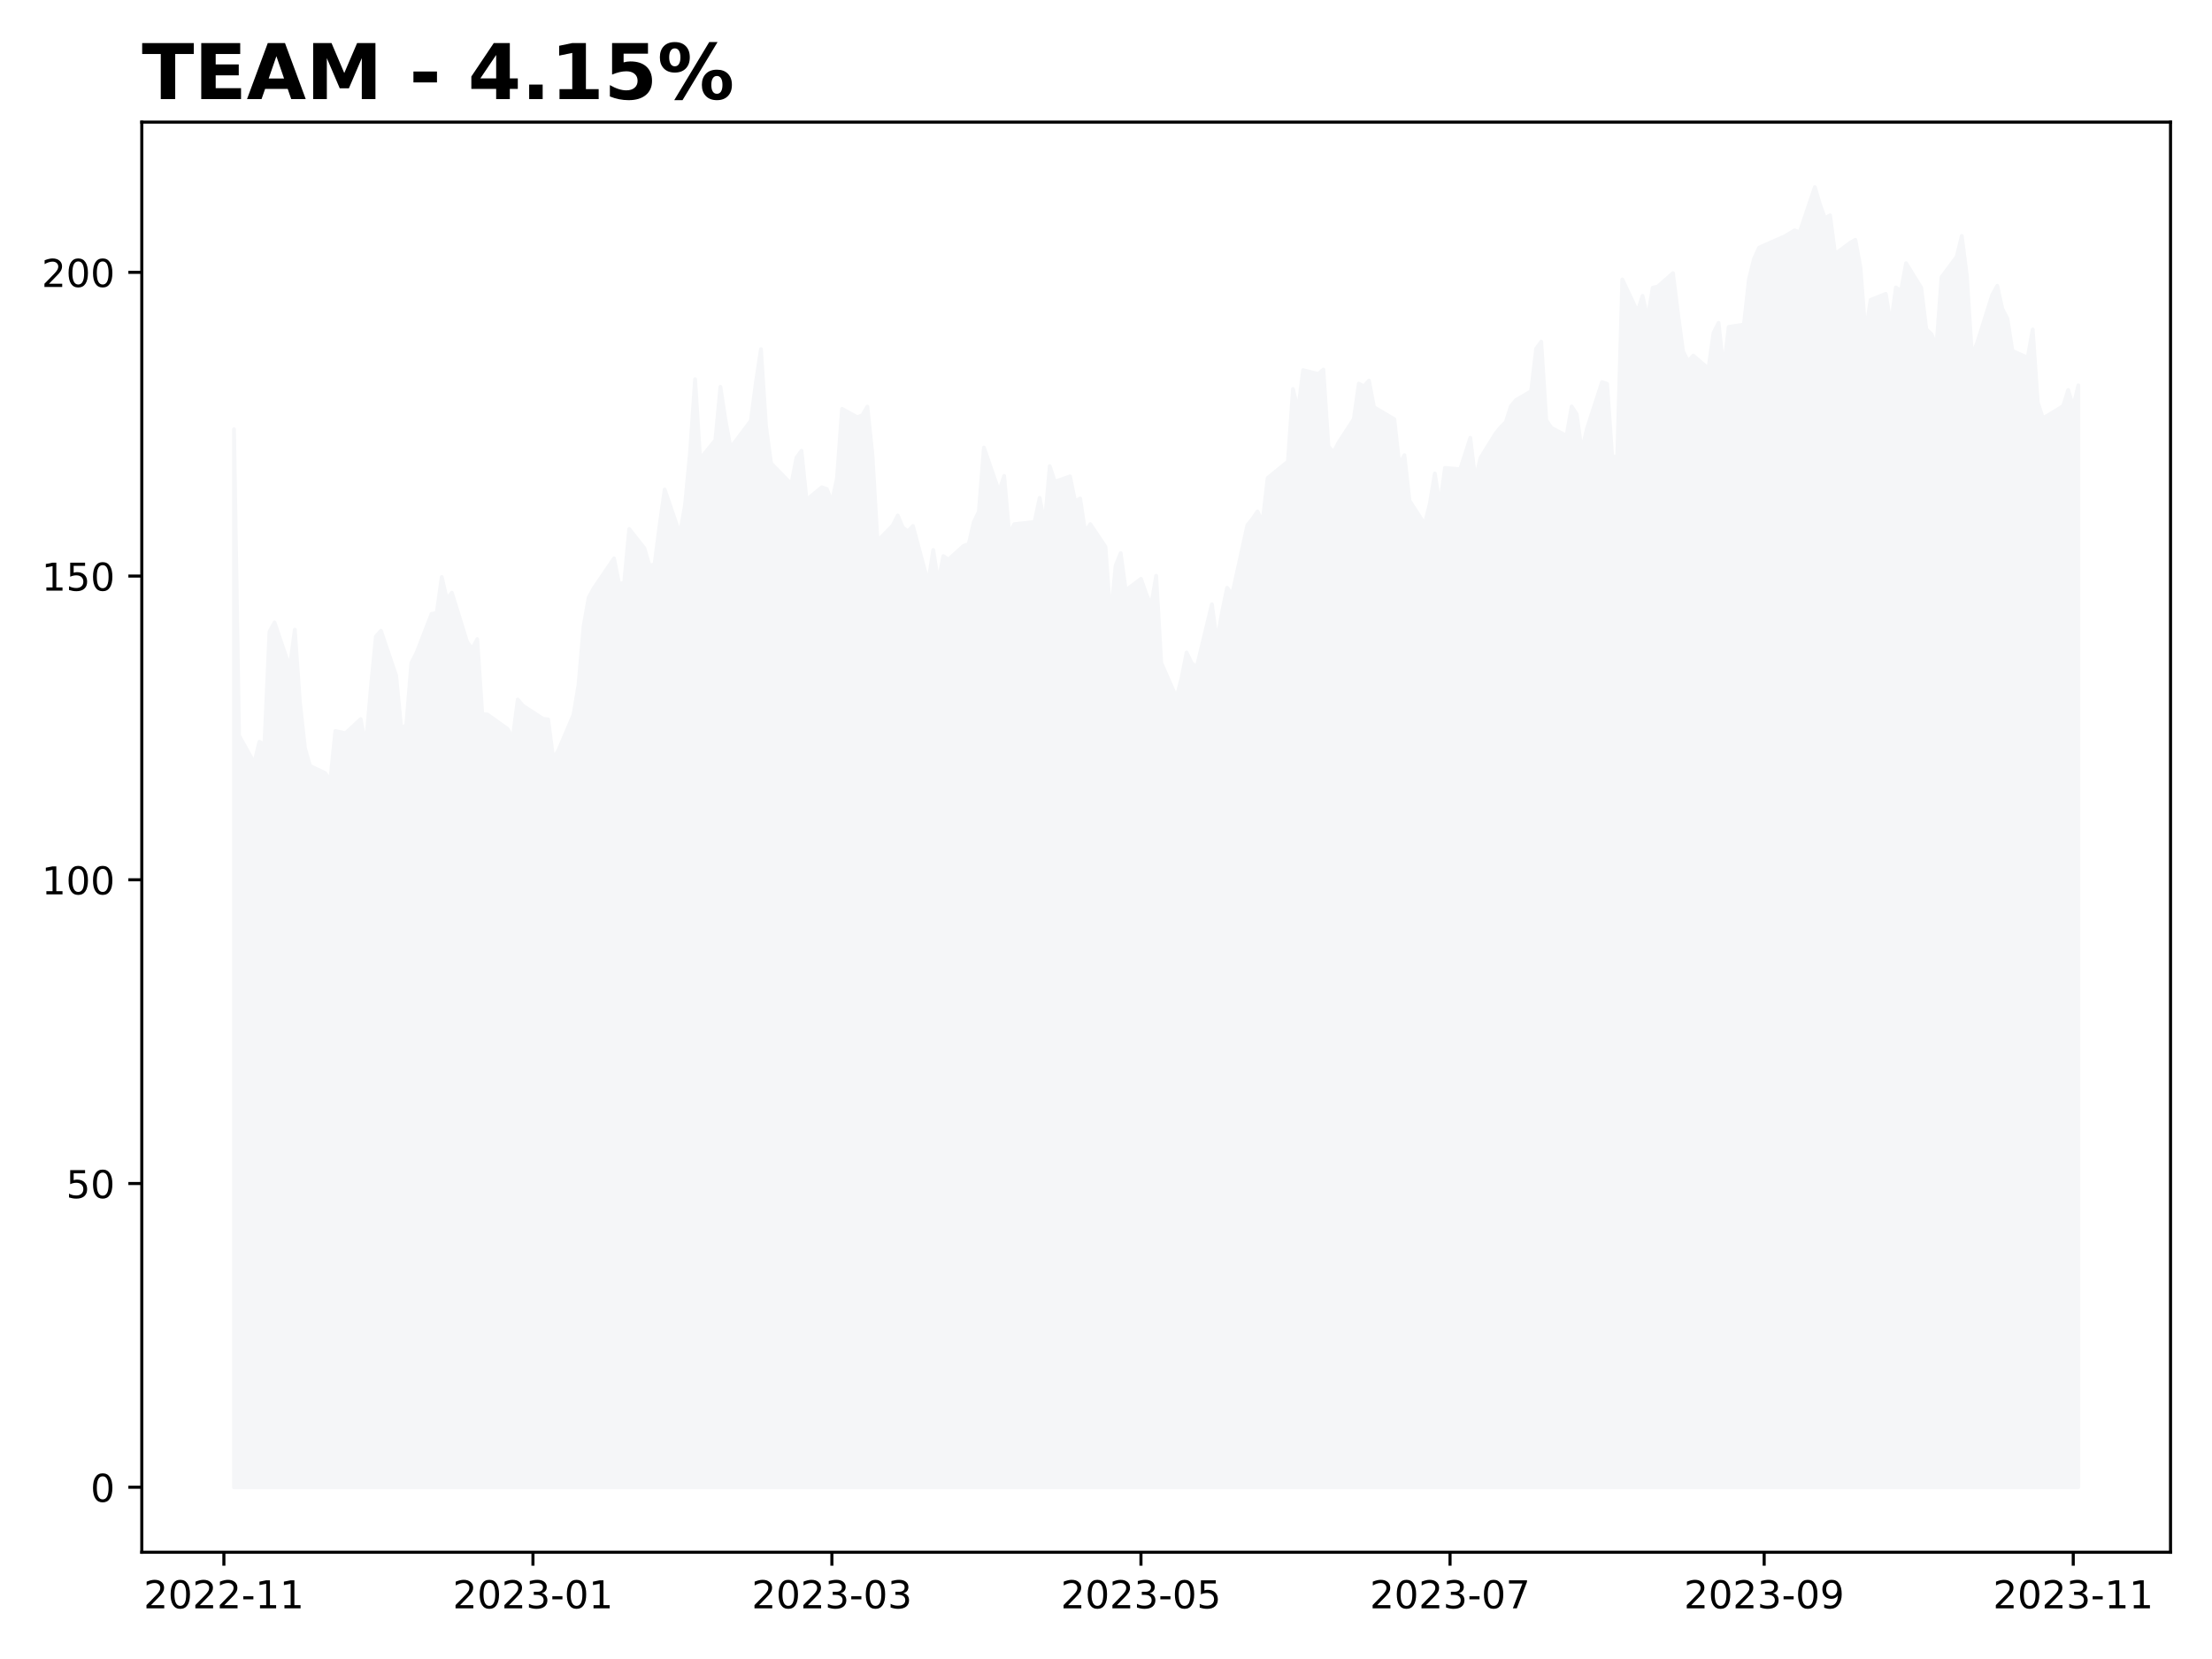
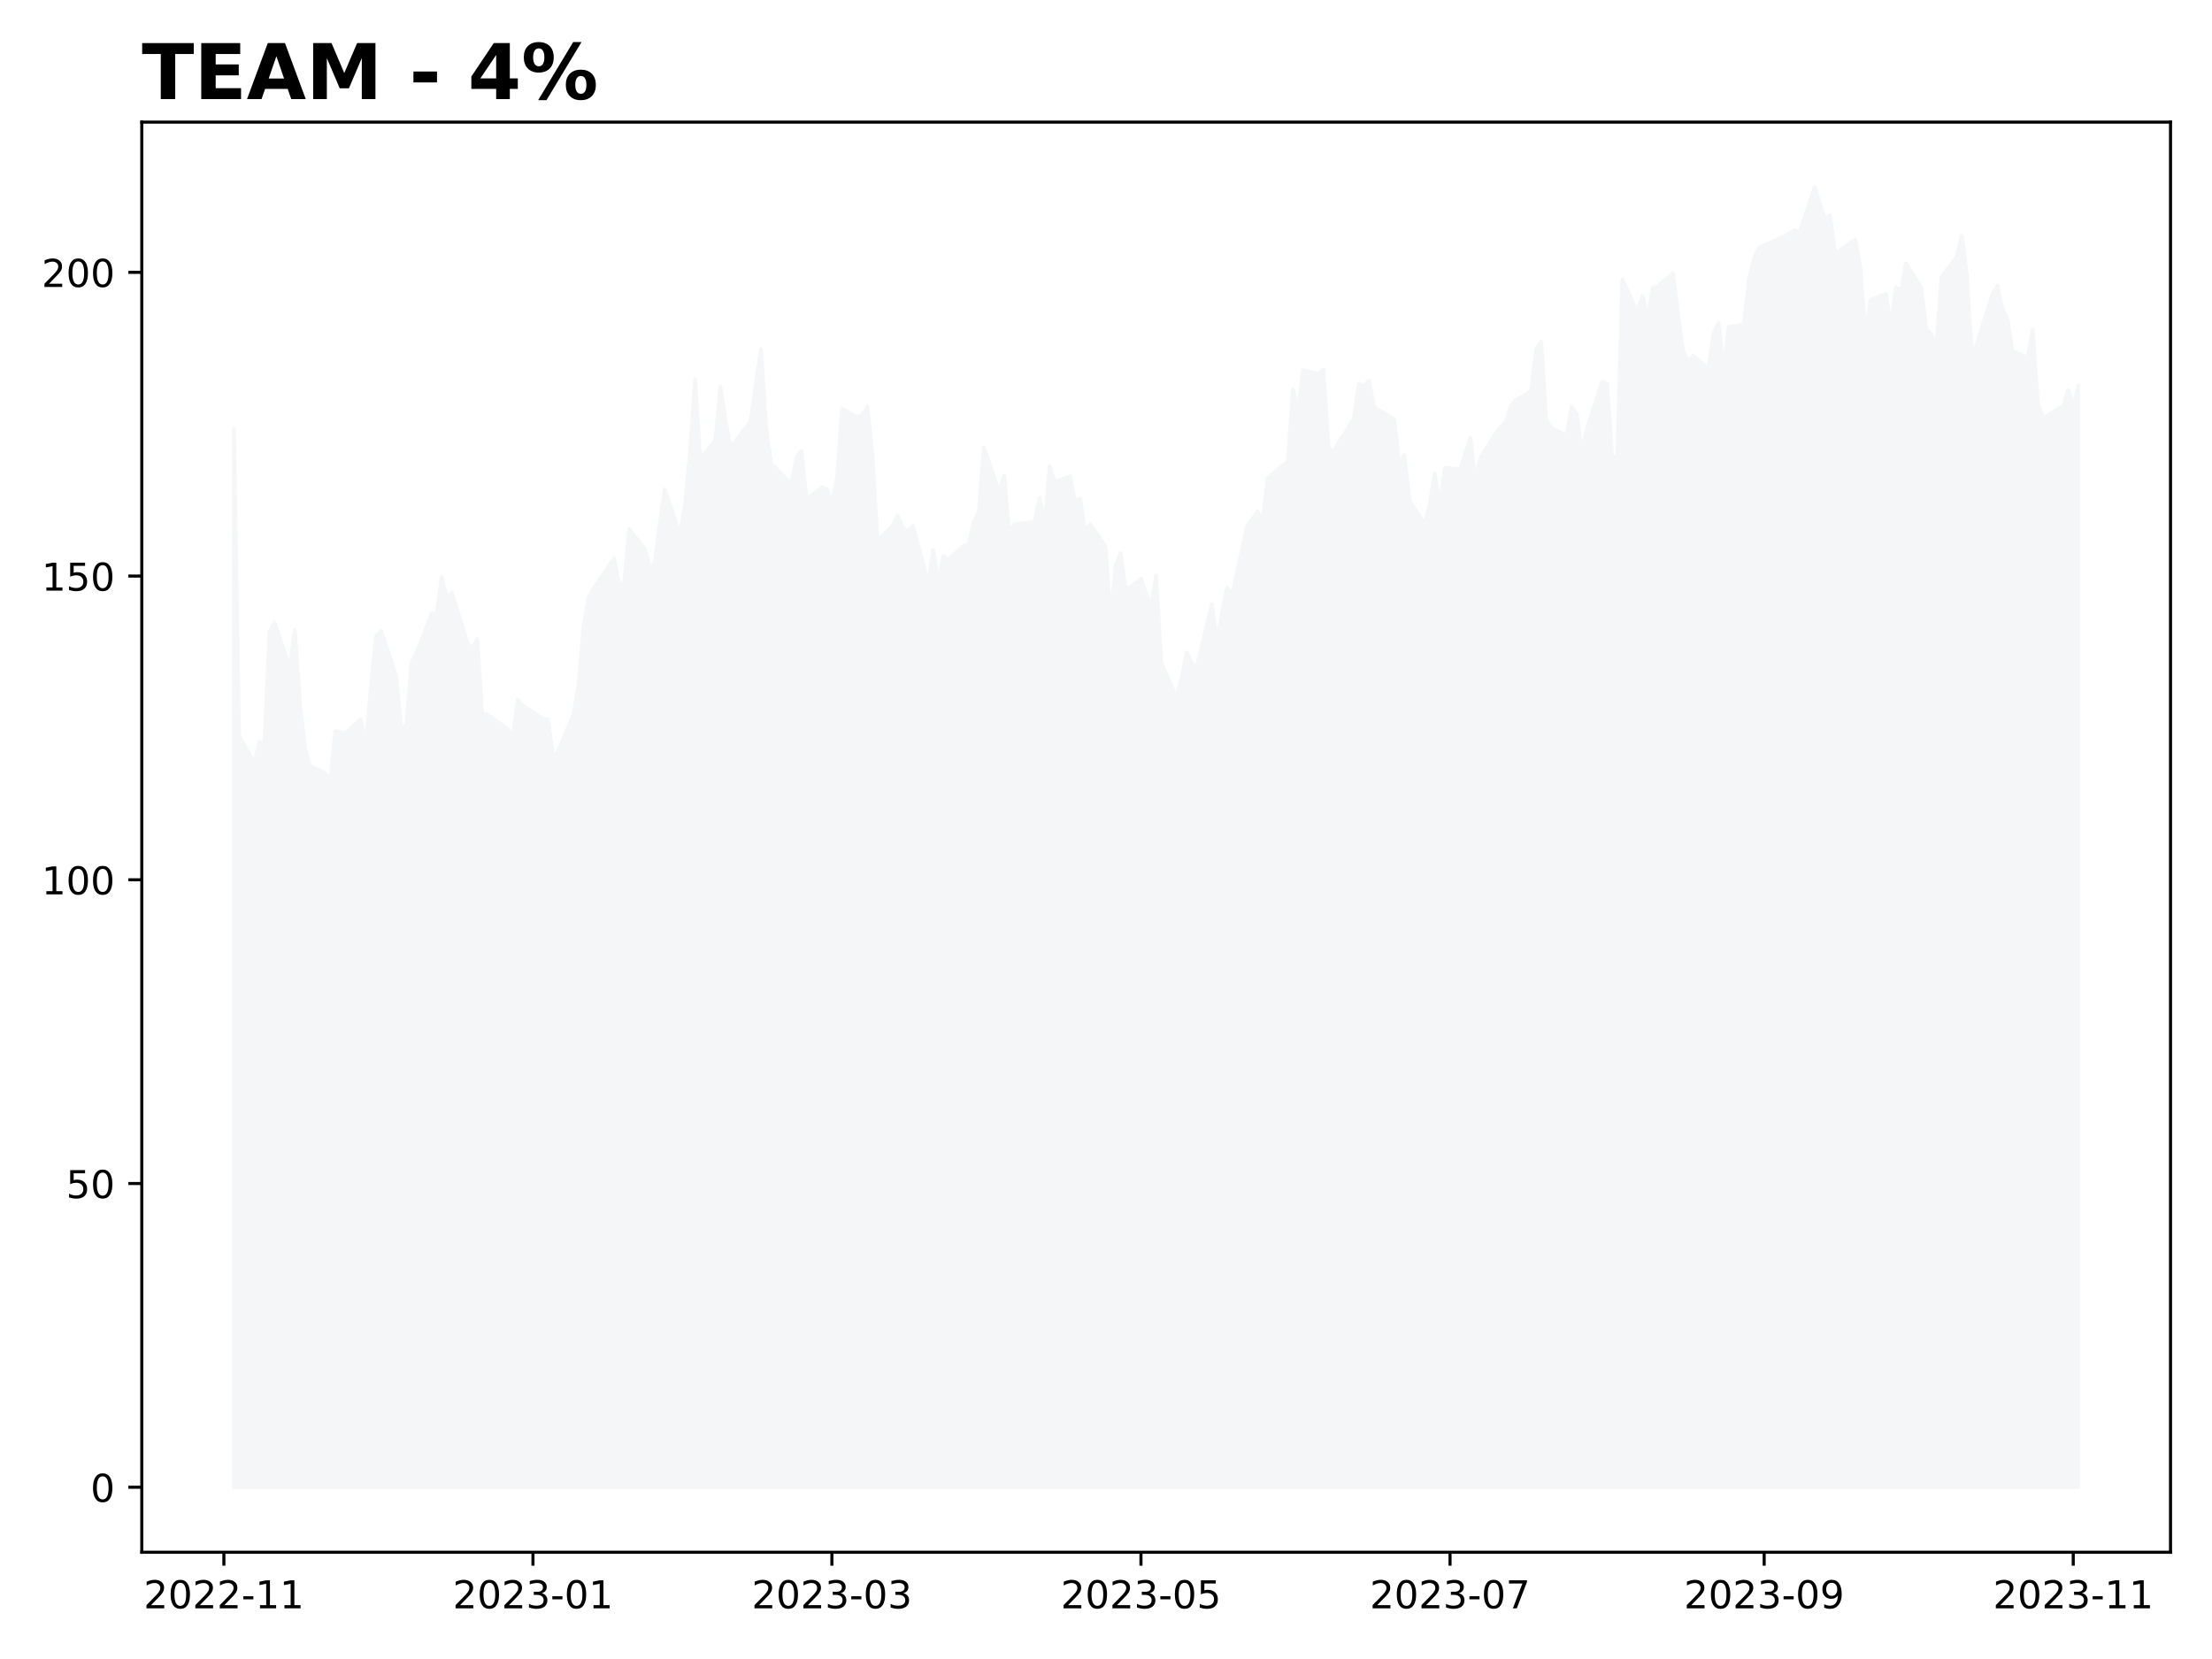
<svg xmlns="http://www.w3.org/2000/svg" xmlns:xlink="http://www.w3.org/1999/xlink" height="432pt" version="1.1" viewBox="0 0 576 432" width="576pt">
  <defs>
    <style type="text/css">
*{stroke-linecap:butt;stroke-linejoin:round;}
  </style>
  </defs>
  <g id="figure_1">
    <g id="patch_1">
      <path d="M 0 432  L 576 432  L 576 0  L 0 0  z " style="fill:#ffffff;" />
    </g>
    <g id="axes_1">
      <g id="patch_2">
        <path d="M 36.925 404.2  L 565.2 404.2  L 565.2 31.8  L 36.925 31.8  z " style="fill:#ffffff;" />
      </g>
      <g id="PolyCollection_1">
        <defs>
-           <path d="M 60.938 -44.727  L 60.938 -320.224  L 62.257 -240.439  L 66.215 -233.321  L 67.534 -238.842  L 68.854 -238.161  L 70.173 -267.519  L 71.492 -269.923  L 75.451 -258.202  L 76.77 -268.041  L 78.089 -249.202  L 79.409 -237.212  L 80.728 -232.578  L 84.686 -230.68  L 86.005 -228.75  L 87.325 -241.657  L 89.964 -241.072  L 93.922 -244.742  L 95.241 -237.719  L 96.56 -252.809  L 97.88 -266.269  L 99.199 -267.756  L 103.157 -256.067  L 104.477 -242.385  L 105.796 -243.176  L 107.115 -259.389  L 108.435 -261.951  L 112.393 -272.169  L 113.712 -272.359  L 115.032 -281.755  L 116.351 -276.029  L 117.67 -277.658  L 121.628 -264.862  L 122.948 -263.043  L 124.267 -265.573  L 125.587 -246.023  L 126.906 -245.96  L 132.183 -242.179  L 133.503 -239.759  L 134.822 -249.851  L 136.141 -248.269  L 141.419 -244.821  L 142.738 -244.663  L 144.058 -234.492  L 145.377 -236.564  L 149.335 -245.88  L 150.655 -253.774  L 151.974 -268.99  L 153.293 -276.424  L 154.613 -278.829  L 159.89 -286.595  L 161.209 -279.983  L 162.529 -280.236  L 163.848 -294.251  L 167.806 -289.237  L 169.126 -284.681  L 170.445 -285.045  L 171.764 -295.247  L 173.084 -304.532  L 177.042 -292.97  L 178.361 -300.372  L 179.681 -314.118  L 181 -333.257  L 182.319 -312.52  L 186.277 -317.376  L 187.597 -331.28  L 188.916 -322.565  L 190.236 -315.447  L 191.555 -317.155  L 195.513 -322.422  L 196.832 -332.403  L 198.152 -341.087  L 199.471 -320.999  L 200.791 -311.35  L 206.068 -305.956  L 207.387 -312.821  L 208.707 -314.624  L 210.026 -301.843  L 213.984 -305.118  L 215.304 -304.659  L 216.623 -301.274  L 217.942 -307.474  L 219.262 -325.538  L 223.22 -323.355  L 224.539 -323.877  L 225.859 -326.124  L 227.178 -313.612  L 228.497 -291.135  L 232.455 -295.153  L 233.775 -297.778  L 235.094 -294.646  L 236.413 -293.618  L 237.733 -295.042  L 241.691 -280.252  L 243.01 -288.794  L 244.33 -280.458  L 245.649 -287.196  L 246.968 -286.295  L 250.927 -289.885  L 252.246 -290.312  L 253.565 -296.054  L 254.885 -298.743  L 256.204 -315.478  L 260.162 -304.01  L 261.481 -308.076  L 262.801 -293.049  L 264.12 -295.501  L 269.398 -296.102  L 270.717 -302.365  L 272.036 -295.516  L 273.356 -310.606  L 274.675 -306.557  L 278.633 -307.965  L 279.953 -301.48  L 281.272 -302.191  L 282.591 -293.46  L 283.911 -295.516  L 287.869 -289.601  L 289.188 -271.015  L 290.508 -284.745  L 291.827 -287.955  L 293.146 -278.291  L 297.104 -281.28  L 298.424 -277.5  L 299.743 -274.305  L 301.062 -282.071  L 302.382 -259.42  L 306.34 -250.373  L 307.659 -255.339  L 308.979 -262.094  L 310.298 -259.341  L 311.617 -258.297  L 315.576 -274.653  L 316.895 -264.941  L 318.214 -272.565  L 319.534 -278.955  L 320.853 -277.231  L 324.811 -295.247  L 326.13 -296.877  L 327.45 -298.822  L 328.769 -296.038  L 330.089 -307.538  L 335.366 -311.809  L 336.685 -330.695  L 338.005 -325.111  L 339.324 -335.614  L 343.282 -334.618  L 344.602 -335.772  L 345.921 -315.747  L 347.24 -314.244  L 348.56 -316.775  L 352.518 -322.865  L 353.837 -332.11  L 355.157 -331.391  L 356.476 -332.909  L 357.795 -325.965  L 363.073 -322.849  L 364.392 -311.065  L 365.712 -313.485  L 367.031 -301.622  L 370.989 -295.501  L 372.308 -300.784  L 373.628 -308.708  L 374.947 -300.404  L 376.266 -310.163  L 380.225 -309.815  L 382.863 -317.993  L 384.183 -307.047  L 385.502 -312.758  L 389.46 -319.148  L 390.78 -320.777  L 392.099 -322.074  L 393.418 -326.218  L 394.738 -327.816  L 398.696 -330.125  L 400.015 -341.229  L 401.334 -343.017  L 402.654 -322.549  L 403.973 -320.619  L 407.931 -318.515  L 409.251 -326.171  L 410.57 -324.146  L 411.889 -314.513  L 413.209 -320.287  L 417.167 -332.514  L 418.486 -332.055  L 419.806 -313.153  L 421.125 -313.074  L 422.444 -359.246  L 426.402 -350.831  L 427.722 -354.959  L 429.041 -348.964  L 430.361 -357.079  L 431.68 -357.379  L 435.638 -360.875  L 436.957 -350.214  L 438.277 -340.47  L 439.596 -337.892  L 440.916 -339.41  L 444.874 -336.01  L 446.193 -345.326  L 447.512 -347.936  L 448.832 -335.804  L 450.151 -346.876  L 454.109 -347.477  L 455.429 -359.341  L 456.748 -364.655  L 458.067 -367.503  L 459.387 -368.119  L 464.664 -370.429  L 465.984 -371.204  L 467.303 -372.026  L 468.622 -371.52  L 472.58 -383.273  L 473.9 -378.828  L 475.219 -375.142  L 476.538 -375.949  L 477.858 -365.873  L 481.816 -368.8  L 483.135 -369.559  L 484.455 -362.378  L 485.774 -345.184  L 487.093 -353.899  L 491.052 -355.481  L 492.371 -347.477  L 493.69 -357.158  L 495.01 -356.24  L 496.329 -363.469  L 500.287 -357.063  L 501.606 -346.244  L 502.926 -345.01  L 504.245 -341.862  L 505.565 -359.831  L 509.523 -365.162  L 510.842 -370.571  L 512.161 -360.211  L 513.481 -339.569  L 514.8 -342.59  L 518.758 -355.181  L 520.078 -357.585  L 521.397 -351.606  L 522.716 -349.059  L 524.036 -340.628  L 527.994 -338.873  L 529.313 -346.212  L 530.633 -327.215  L 531.952 -323.15  L 533.271 -323.846  L 537.229 -326.266  L 538.549 -330.458  L 539.868 -326.044  L 541.188 -331.66  L 541.188 -44.727  L 541.188 -44.727  L 539.868 -44.727  L 538.549 -44.727  L 537.229 -44.727  L 533.271 -44.727  L 531.952 -44.727  L 530.633 -44.727  L 529.313 -44.727  L 527.994 -44.727  L 524.036 -44.727  L 522.716 -44.727  L 521.397 -44.727  L 520.078 -44.727  L 518.758 -44.727  L 514.8 -44.727  L 513.481 -44.727  L 512.161 -44.727  L 510.842 -44.727  L 509.523 -44.727  L 505.565 -44.727  L 504.245 -44.727  L 502.926 -44.727  L 501.606 -44.727  L 500.287 -44.727  L 496.329 -44.727  L 495.01 -44.727  L 493.69 -44.727  L 492.371 -44.727  L 491.052 -44.727  L 487.093 -44.727  L 485.774 -44.727  L 484.455 -44.727  L 483.135 -44.727  L 481.816 -44.727  L 477.858 -44.727  L 476.538 -44.727  L 475.219 -44.727  L 473.9 -44.727  L 472.58 -44.727  L 468.622 -44.727  L 467.303 -44.727  L 465.984 -44.727  L 464.664 -44.727  L 459.387 -44.727  L 458.067 -44.727  L 456.748 -44.727  L 455.429 -44.727  L 454.109 -44.727  L 450.151 -44.727  L 448.832 -44.727  L 447.512 -44.727  L 446.193 -44.727  L 444.874 -44.727  L 440.916 -44.727  L 439.596 -44.727  L 438.277 -44.727  L 436.957 -44.727  L 435.638 -44.727  L 431.68 -44.727  L 430.361 -44.727  L 429.041 -44.727  L 427.722 -44.727  L 426.402 -44.727  L 422.444 -44.727  L 421.125 -44.727  L 419.806 -44.727  L 418.486 -44.727  L 417.167 -44.727  L 413.209 -44.727  L 411.889 -44.727  L 410.57 -44.727  L 409.251 -44.727  L 407.931 -44.727  L 403.973 -44.727  L 402.654 -44.727  L 401.334 -44.727  L 400.015 -44.727  L 398.696 -44.727  L 394.738 -44.727  L 393.418 -44.727  L 392.099 -44.727  L 390.78 -44.727  L 389.46 -44.727  L 385.502 -44.727  L 384.183 -44.727  L 382.863 -44.727  L 380.225 -44.727  L 376.266 -44.727  L 374.947 -44.727  L 373.628 -44.727  L 372.308 -44.727  L 370.989 -44.727  L 367.031 -44.727  L 365.712 -44.727  L 364.392 -44.727  L 363.073 -44.727  L 357.795 -44.727  L 356.476 -44.727  L 355.157 -44.727  L 353.837 -44.727  L 352.518 -44.727  L 348.56 -44.727  L 347.24 -44.727  L 345.921 -44.727  L 344.602 -44.727  L 343.282 -44.727  L 339.324 -44.727  L 338.005 -44.727  L 336.685 -44.727  L 335.366 -44.727  L 330.089 -44.727  L 328.769 -44.727  L 327.45 -44.727  L 326.13 -44.727  L 324.811 -44.727  L 320.853 -44.727  L 319.534 -44.727  L 318.214 -44.727  L 316.895 -44.727  L 315.576 -44.727  L 311.617 -44.727  L 310.298 -44.727  L 308.979 -44.727  L 307.659 -44.727  L 306.34 -44.727  L 302.382 -44.727  L 301.062 -44.727  L 299.743 -44.727  L 298.424 -44.727  L 297.104 -44.727  L 293.146 -44.727  L 291.827 -44.727  L 290.508 -44.727  L 289.188 -44.727  L 287.869 -44.727  L 283.911 -44.727  L 282.591 -44.727  L 281.272 -44.727  L 279.953 -44.727  L 278.633 -44.727  L 274.675 -44.727  L 273.356 -44.727  L 272.036 -44.727  L 270.717 -44.727  L 269.398 -44.727  L 264.12 -44.727  L 262.801 -44.727  L 261.481 -44.727  L 260.162 -44.727  L 256.204 -44.727  L 254.885 -44.727  L 253.565 -44.727  L 252.246 -44.727  L 250.927 -44.727  L 246.968 -44.727  L 245.649 -44.727  L 244.33 -44.727  L 243.01 -44.727  L 241.691 -44.727  L 237.733 -44.727  L 236.413 -44.727  L 235.094 -44.727  L 233.775 -44.727  L 232.455 -44.727  L 228.497 -44.727  L 227.178 -44.727  L 225.859 -44.727  L 224.539 -44.727  L 223.22 -44.727  L 219.262 -44.727  L 217.942 -44.727  L 216.623 -44.727  L 215.304 -44.727  L 213.984 -44.727  L 210.026 -44.727  L 208.707 -44.727  L 207.387 -44.727  L 206.068 -44.727  L 200.791 -44.727  L 199.471 -44.727  L 198.152 -44.727  L 196.832 -44.727  L 195.513 -44.727  L 191.555 -44.727  L 190.236 -44.727  L 188.916 -44.727  L 187.597 -44.727  L 186.277 -44.727  L 182.319 -44.727  L 181 -44.727  L 179.681 -44.727  L 178.361 -44.727  L 177.042 -44.727  L 173.084 -44.727  L 171.764 -44.727  L 170.445 -44.727  L 169.126 -44.727  L 167.806 -44.727  L 163.848 -44.727  L 162.529 -44.727  L 161.209 -44.727  L 159.89 -44.727  L 154.613 -44.727  L 153.293 -44.727  L 151.974 -44.727  L 150.655 -44.727  L 149.335 -44.727  L 145.377 -44.727  L 144.058 -44.727  L 142.738 -44.727  L 141.419 -44.727  L 136.141 -44.727  L 134.822 -44.727  L 133.503 -44.727  L 132.183 -44.727  L 126.906 -44.727  L 125.587 -44.727  L 124.267 -44.727  L 122.948 -44.727  L 121.628 -44.727  L 117.67 -44.727  L 116.351 -44.727  L 115.032 -44.727  L 113.712 -44.727  L 112.393 -44.727  L 108.435 -44.727  L 107.115 -44.727  L 105.796 -44.727  L 104.477 -44.727  L 103.157 -44.727  L 99.199 -44.727  L 97.88 -44.727  L 96.56 -44.727  L 95.241 -44.727  L 93.922 -44.727  L 89.964 -44.727  L 87.325 -44.727  L 86.005 -44.727  L 84.686 -44.727  L 80.728 -44.727  L 79.409 -44.727  L 78.089 -44.727  L 76.77 -44.727  L 75.451 -44.727  L 71.492 -44.727  L 70.173 -44.727  L 68.854 -44.727  L 67.534 -44.727  L 66.215 -44.727  L 62.257 -44.727  L 60.938 -44.727  z " id="m6adaff9190" style="stroke:#f5f6f8;" />
+           <path d="M 60.938 -44.727  L 60.938 -320.224  L 62.257 -240.439  L 66.215 -233.321  L 67.534 -238.842  L 68.854 -238.161  L 70.173 -267.519  L 71.492 -269.923  L 75.451 -258.202  L 76.77 -268.041  L 78.089 -249.202  L 79.409 -237.212  L 80.728 -232.578  L 84.686 -230.68  L 86.005 -228.75  L 87.325 -241.657  L 89.964 -241.072  L 93.922 -244.742  L 95.241 -237.719  L 96.56 -252.809  L 97.88 -266.269  L 99.199 -267.756  L 103.157 -256.067  L 104.477 -242.385  L 105.796 -243.176  L 107.115 -259.389  L 108.435 -261.951  L 112.393 -272.169  L 113.712 -272.359  L 115.032 -281.755  L 116.351 -276.029  L 117.67 -277.658  L 121.628 -264.862  L 122.948 -263.043  L 124.267 -265.573  L 125.587 -246.023  L 126.906 -245.96  L 132.183 -242.179  L 133.503 -239.759  L 134.822 -249.851  L 136.141 -248.269  L 141.419 -244.821  L 142.738 -244.663  L 144.058 -234.492  L 145.377 -236.564  L 149.335 -245.88  L 150.655 -253.774  L 151.974 -268.99  L 153.293 -276.424  L 154.613 -278.829  L 159.89 -286.595  L 161.209 -279.983  L 162.529 -280.236  L 163.848 -294.251  L 167.806 -289.237  L 169.126 -284.681  L 170.445 -285.045  L 171.764 -295.247  L 173.084 -304.532  L 177.042 -292.97  L 178.361 -300.372  L 179.681 -314.118  L 181 -333.257  L 182.319 -312.52  L 186.277 -317.376  L 187.597 -331.28  L 188.916 -322.565  L 190.236 -315.447  L 191.555 -317.155  L 195.513 -322.422  L 196.832 -332.403  L 198.152 -341.087  L 199.471 -320.999  L 200.791 -311.35  L 206.068 -305.956  L 207.387 -312.821  L 208.707 -314.624  L 210.026 -301.843  L 213.984 -305.118  L 215.304 -304.659  L 216.623 -301.274  L 217.942 -307.474  L 219.262 -325.538  L 223.22 -323.355  L 224.539 -323.877  L 225.859 -326.124  L 227.178 -313.612  L 228.497 -291.135  L 232.455 -295.153  L 233.775 -297.778  L 235.094 -294.646  L 236.413 -293.618  L 237.733 -295.042  L 241.691 -280.252  L 243.01 -288.794  L 244.33 -280.458  L 245.649 -287.196  L 246.968 -286.295  L 250.927 -289.885  L 252.246 -290.312  L 253.565 -296.054  L 254.885 -298.743  L 256.204 -315.478  L 260.162 -304.01  L 261.481 -308.076  L 262.801 -293.049  L 264.12 -295.501  L 269.398 -296.102  L 270.717 -302.365  L 272.036 -295.516  L 273.356 -310.606  L 274.675 -306.557  L 278.633 -307.965  L 279.953 -301.48  L 281.272 -302.191  L 282.591 -293.46  L 283.911 -295.516  L 287.869 -289.601  L 289.188 -271.015  L 290.508 -284.745  L 291.827 -287.955  L 293.146 -278.291  L 297.104 -281.28  L 298.424 -277.5  L 299.743 -274.305  L 301.062 -282.071  L 302.382 -259.42  L 306.34 -250.373  L 307.659 -255.339  L 308.979 -262.094  L 310.298 -259.341  L 311.617 -258.297  L 315.576 -274.653  L 316.895 -264.941  L 318.214 -272.565  L 319.534 -278.955  L 320.853 -277.231  L 324.811 -295.247  L 326.13 -296.877  L 327.45 -298.822  L 328.769 -296.038  L 330.089 -307.538  L 335.366 -311.809  L 336.685 -330.695  L 338.005 -325.111  L 339.324 -335.614  L 343.282 -334.618  L 344.602 -335.772  L 345.921 -315.747  L 347.24 -314.244  L 348.56 -316.775  L 352.518 -322.865  L 353.837 -332.11  L 355.157 -331.391  L 356.476 -332.909  L 357.795 -325.965  L 363.073 -322.849  L 364.392 -311.065  L 365.712 -313.485  L 367.031 -301.622  L 370.989 -295.501  L 372.308 -300.784  L 373.628 -308.708  L 374.947 -300.404  L 376.266 -310.163  L 380.225 -309.815  L 382.863 -317.993  L 384.183 -307.047  L 385.502 -312.758  L 389.46 -319.148  L 390.78 -320.777  L 392.099 -322.074  L 393.418 -326.218  L 394.738 -327.816  L 398.696 -330.125  L 400.015 -341.229  L 401.334 -343.017  L 402.654 -322.549  L 403.973 -320.619  L 407.931 -318.515  L 409.251 -326.171  L 410.57 -324.146  L 411.889 -314.513  L 413.209 -320.287  L 417.167 -332.514  L 418.486 -332.055  L 419.806 -313.153  L 421.125 -313.074  L 422.444 -359.246  L 426.402 -350.831  L 427.722 -354.959  L 429.041 -348.964  L 430.361 -357.079  L 431.68 -357.379  L 435.638 -360.875  L 436.957 -350.214  L 438.277 -340.47  L 439.596 -337.892  L 440.916 -339.41  L 444.874 -336.01  L 446.193 -345.326  L 447.512 -347.936  L 448.832 -335.804  L 450.151 -346.876  L 454.109 -347.477  L 455.429 -359.341  L 456.748 -364.655  L 458.067 -367.503  L 459.387 -368.119  L 464.664 -370.429  L 465.984 -371.204  L 467.303 -372.026  L 468.622 -371.52  L 472.58 -383.273  L 473.9 -378.828  L 475.219 -375.142  L 476.538 -375.949  L 477.858 -365.873  L 481.816 -368.8  L 483.135 -369.559  L 484.455 -362.378  L 485.774 -345.184  L 487.093 -353.899  L 491.052 -355.481  L 492.371 -347.477  L 493.69 -357.158  L 495.01 -356.24  L 496.329 -363.469  L 500.287 -357.063  L 501.606 -346.244  L 502.926 -345.01  L 504.245 -341.862  L 505.565 -359.831  L 509.523 -365.162  L 510.842 -370.571  L 512.161 -360.211  L 513.481 -339.569  L 514.8 -342.59  L 518.758 -355.181  L 520.078 -357.585  L 521.397 -351.606  L 522.716 -349.059  L 524.036 -340.628  L 527.994 -338.873  L 529.313 -346.212  L 530.633 -327.215  L 531.952 -323.15  L 533.271 -323.846  L 537.229 -326.266  L 538.549 -330.458  L 539.868 -326.044  L 541.188 -331.66  L 541.188 -44.727  L 541.188 -44.727  L 539.868 -44.727  L 538.549 -44.727  L 537.229 -44.727  L 533.271 -44.727  L 531.952 -44.727  L 530.633 -44.727  L 529.313 -44.727  L 527.994 -44.727  L 524.036 -44.727  L 522.716 -44.727  L 521.397 -44.727  L 520.078 -44.727  L 518.758 -44.727  L 514.8 -44.727  L 513.481 -44.727  L 512.161 -44.727  L 510.842 -44.727  L 509.523 -44.727  L 505.565 -44.727  L 504.245 -44.727  L 502.926 -44.727  L 501.606 -44.727  L 500.287 -44.727  L 496.329 -44.727  L 495.01 -44.727  L 493.69 -44.727  L 492.371 -44.727  L 491.052 -44.727  L 487.093 -44.727  L 485.774 -44.727  L 484.455 -44.727  L 483.135 -44.727  L 481.816 -44.727  L 477.858 -44.727  L 476.538 -44.727  L 475.219 -44.727  L 473.9 -44.727  L 472.58 -44.727  L 468.622 -44.727  L 467.303 -44.727  L 465.984 -44.727  L 464.664 -44.727  L 459.387 -44.727  L 458.067 -44.727  L 456.748 -44.727  L 455.429 -44.727  L 454.109 -44.727  L 450.151 -44.727  L 448.832 -44.727  L 447.512 -44.727  L 446.193 -44.727  L 444.874 -44.727  L 440.916 -44.727  L 439.596 -44.727  L 438.277 -44.727  L 436.957 -44.727  L 435.638 -44.727  L 431.68 -44.727  L 430.361 -44.727  L 429.041 -44.727  L 427.722 -44.727  L 426.402 -44.727  L 422.444 -44.727  L 421.125 -44.727  L 419.806 -44.727  L 418.486 -44.727  L 417.167 -44.727  L 413.209 -44.727  L 411.889 -44.727  L 410.57 -44.727  L 409.251 -44.727  L 407.931 -44.727  L 403.973 -44.727  L 402.654 -44.727  L 401.334 -44.727  L 400.015 -44.727  L 398.696 -44.727  L 394.738 -44.727  L 393.418 -44.727  L 392.099 -44.727  L 390.78 -44.727  L 389.46 -44.727  L 385.502 -44.727  L 384.183 -44.727  L 382.863 -44.727  L 380.225 -44.727  L 376.266 -44.727  L 374.947 -44.727  L 373.628 -44.727  L 372.308 -44.727  L 370.989 -44.727  L 367.031 -44.727  L 365.712 -44.727  L 364.392 -44.727  L 363.073 -44.727  L 357.795 -44.727  L 356.476 -44.727  L 355.157 -44.727  L 353.837 -44.727  L 352.518 -44.727  L 348.56 -44.727  L 347.24 -44.727  L 345.921 -44.727  L 344.602 -44.727  L 343.282 -44.727  L 339.324 -44.727  L 338.005 -44.727  L 336.685 -44.727  L 335.366 -44.727  L 330.089 -44.727  L 328.769 -44.727  L 327.45 -44.727  L 326.13 -44.727  L 324.811 -44.727  L 320.853 -44.727  L 319.534 -44.727  L 318.214 -44.727  L 316.895 -44.727  L 315.576 -44.727  L 311.617 -44.727  L 310.298 -44.727  L 308.979 -44.727  L 307.659 -44.727  L 306.34 -44.727  L 302.382 -44.727  L 301.062 -44.727  L 299.743 -44.727  L 298.424 -44.727  L 297.104 -44.727  L 293.146 -44.727  L 291.827 -44.727  L 290.508 -44.727  L 289.188 -44.727  L 287.869 -44.727  L 283.911 -44.727  L 282.591 -44.727  L 281.272 -44.727  L 279.953 -44.727  L 278.633 -44.727  L 274.675 -44.727  L 273.356 -44.727  L 272.036 -44.727  L 270.717 -44.727  L 269.398 -44.727  L 264.12 -44.727  L 262.801 -44.727  L 261.481 -44.727  L 260.162 -44.727  L 256.204 -44.727  L 254.885 -44.727  L 253.565 -44.727  L 252.246 -44.727  L 250.927 -44.727  L 246.968 -44.727  L 245.649 -44.727  L 244.33 -44.727  L 243.01 -44.727  L 241.691 -44.727  L 237.733 -44.727  L 236.413 -44.727  L 235.094 -44.727  L 233.775 -44.727  L 232.455 -44.727  L 228.497 -44.727  L 227.178 -44.727  L 225.859 -44.727  L 224.539 -44.727  L 223.22 -44.727  L 219.262 -44.727  L 217.942 -44.727  L 216.623 -44.727  L 215.304 -44.727  L 213.984 -44.727  L 210.026 -44.727  L 208.707 -44.727  L 207.387 -44.727  L 206.068 -44.727  L 200.791 -44.727  L 199.471 -44.727  L 198.152 -44.727  L 196.832 -44.727  L 195.513 -44.727  L 191.555 -44.727  L 190.236 -44.727  L 188.916 -44.727  L 187.597 -44.727  L 186.277 -44.727  L 182.319 -44.727  L 181 -44.727  L 179.681 -44.727  L 178.361 -44.727  L 177.042 -44.727  L 173.084 -44.727  L 171.764 -44.727  L 170.445 -44.727  L 169.126 -44.727  L 167.806 -44.727  L 163.848 -44.727  L 162.529 -44.727  L 161.209 -44.727  L 159.89 -44.727  L 154.613 -44.727  L 153.293 -44.727  L 151.974 -44.727  L 150.655 -44.727  L 149.335 -44.727  L 145.377 -44.727  L 144.058 -44.727  L 142.738 -44.727  L 141.419 -44.727  L 136.141 -44.727  L 134.822 -44.727  L 133.503 -44.727  L 132.183 -44.727  L 126.906 -44.727  L 125.587 -44.727  L 124.267 -44.727  L 122.948 -44.727  L 121.628 -44.727  L 117.67 -44.727  L 116.351 -44.727  L 115.032 -44.727  L 113.712 -44.727  L 112.393 -44.727  L 108.435 -44.727  L 107.115 -44.727  L 105.796 -44.727  L 104.477 -44.727  L 103.157 -44.727  L 99.199 -44.727  L 97.88 -44.727  L 96.56 -44.727  L 95.241 -44.727  L 93.922 -44.727  L 89.964 -44.727  L 87.325 -44.727  L 86.005 -44.727  L 84.686 -44.727  L 80.728 -44.727  L 79.409 -44.727  L 78.089 -44.727  L 76.77 -44.727  L 75.451 -44.727  L 71.492 -44.727  L 70.173 -44.727  L 68.854 -44.727  L 67.534 -44.727  L 66.215 -44.727  L 62.257 -44.727  L 60.938 -44.727  z " id="m8fadf2ed67" style="stroke:#f5f6f8;" />
        </defs>
-         <g clip-path="url(#pfca979d399)">
-           <use style="fill:#f5f6f8;stroke:#f5f6f8;" x="0" xlink:href="#m6adaff9190" y="432" />
+         <g clip-path="url(#p58518f230c)">
+           <use style="fill:#f5f6f8;stroke:#f5f6f8;" x="0" xlink:href="#m8fadf2ed67" y="432" />
        </g>
      </g>
      <g id="matplotlib.axis_1">
        <g id="xtick_1">
          <g id="line2d_1">
            <defs>
-               <path d="M 0 0  L 0 3.5  " id="m9ad23451e9" style="stroke:#000000;stroke-width:0.8;" />
-             </defs>
-             <g>
-               <use style="stroke:#000000;stroke-width:0.8;" x="58.299" xlink:href="#m9ad23451e9" y="404.2" />
+               <path d="M 0 0  L 0 3.5  " id="m62fd27ae9e" style="stroke:#000000;stroke-width:0.8;" />
+             </defs>
+             <g>
+               <use style="stroke:#000000;stroke-width:0.8;" x="58.299" xlink:href="#m62fd27ae9e" y="404.2" />
            </g>
          </g>
          <g id="text_1">
            <defs>
              <path d="M 19.188 8.297  L 53.609 8.297  L 53.609 0  L 7.328 0  L 7.328 8.297  Q 12.938 14.109 22.625 23.891  Q 32.328 33.688 34.812 36.531  Q 39.547 41.844 41.422 45.531  Q 43.312 49.219 43.312 52.781  Q 43.312 58.594 39.234 62.25  Q 35.156 65.922 28.609 65.922  Q 23.969 65.922 18.812 64.312  Q 13.672 62.703 7.812 59.422  L 7.812 69.391  Q 13.766 71.781 18.938 73  Q 24.125 74.219 28.422 74.219  Q 39.75 74.219 46.484 68.547  Q 53.219 62.891 53.219 53.422  Q 53.219 48.922 51.531 44.891  Q 49.859 40.875 45.406 35.406  Q 44.188 33.984 37.641 27.219  Q 31.109 20.453 19.188 8.297  z " id="DejaVuSans-50" />
              <path d="M 31.781 66.406  Q 24.172 66.406 20.328 58.906  Q 16.5 51.422 16.5 36.375  Q 16.5 21.391 20.328 13.891  Q 24.172 6.391 31.781 6.391  Q 39.453 6.391 43.281 13.891  Q 47.125 21.391 47.125 36.375  Q 47.125 51.422 43.281 58.906  Q 39.453 66.406 31.781 66.406  z M 31.781 74.219  Q 44.047 74.219 50.516 64.516  Q 56.984 54.828 56.984 36.375  Q 56.984 17.969 50.516 8.266  Q 44.047 -1.422 31.781 -1.422  Q 19.531 -1.422 13.062 8.266  Q 6.594 17.969 6.594 36.375  Q 6.594 54.828 13.062 64.516  Q 19.531 74.219 31.781 74.219  z " id="DejaVuSans-48" />
              <path d="M 4.891 31.391  L 31.203 31.391  L 31.203 23.391  L 4.891 23.391  z " id="DejaVuSans-45" />
              <path d="M 12.406 8.297  L 28.516 8.297  L 28.516 63.922  L 10.984 60.406  L 10.984 69.391  L 28.422 72.906  L 38.281 72.906  L 38.281 8.297  L 54.391 8.297  L 54.391 0  L 12.406 0  z " id="DejaVuSans-49" />
            </defs>
            <g transform="translate(37.40736 418.7984)scale(0.1 -0.1)">
              <use xlink:href="#DejaVuSans-50" />
              <use x="63.623" xlink:href="#DejaVuSans-48" />
              <use x="127.246" xlink:href="#DejaVuSans-50" />
              <use x="190.869" xlink:href="#DejaVuSans-50" />
              <use x="254.492" xlink:href="#DejaVuSans-45" />
              <use x="290.576" xlink:href="#DejaVuSans-49" />
              <use x="354.199" xlink:href="#DejaVuSans-49" />
            </g>
          </g>
        </g>
        <g id="xtick_2">
          <g id="line2d_2">
            <g>
-               <use style="stroke:#000000;stroke-width:0.8;" x="138.78" xlink:href="#m9ad23451e9" y="404.2" />
+               <use style="stroke:#000000;stroke-width:0.8;" x="138.78" xlink:href="#m62fd27ae9e" y="404.2" />
            </g>
          </g>
          <g id="text_2">
            <defs>
              <path d="M 40.578 39.312  Q 47.656 37.797 51.625 33  Q 55.609 28.219 55.609 21.188  Q 55.609 10.406 48.188 4.484  Q 40.766 -1.422 27.094 -1.422  Q 22.516 -1.422 17.656 -0.516  Q 12.797 0.391 7.625 2.203  L 7.625 11.719  Q 11.719 9.328 16.594 8.109  Q 21.484 6.891 26.812 6.891  Q 36.078 6.891 40.938 10.547  Q 45.797 14.203 45.797 21.188  Q 45.797 27.641 41.281 31.266  Q 36.766 34.906 28.719 34.906  L 20.219 34.906  L 20.219 43.016  L 29.109 43.016  Q 36.375 43.016 40.234 45.922  Q 44.094 48.828 44.094 54.297  Q 44.094 59.906 40.109 62.906  Q 36.141 65.922 28.719 65.922  Q 24.656 65.922 20.016 65.031  Q 15.375 64.156 9.812 62.312  L 9.812 71.094  Q 15.438 72.656 20.344 73.438  Q 25.25 74.219 29.594 74.219  Q 40.828 74.219 47.359 69.109  Q 53.906 64.016 53.906 55.328  Q 53.906 49.266 50.438 45.094  Q 46.969 40.922 40.578 39.312  z " id="DejaVuSans-51" />
            </defs>
            <g transform="translate(117.8888 418.7984)scale(0.1 -0.1)">
              <use xlink:href="#DejaVuSans-50" />
              <use x="63.623" xlink:href="#DejaVuSans-48" />
              <use x="127.246" xlink:href="#DejaVuSans-50" />
              <use x="190.869" xlink:href="#DejaVuSans-51" />
              <use x="254.492" xlink:href="#DejaVuSans-45" />
              <use x="290.576" xlink:href="#DejaVuSans-48" />
              <use x="354.199" xlink:href="#DejaVuSans-49" />
            </g>
          </g>
        </g>
        <g id="xtick_3">
          <g id="line2d_3">
            <g>
-               <use style="stroke:#000000;stroke-width:0.8;" x="216.623" xlink:href="#m9ad23451e9" y="404.2" />
+               <use style="stroke:#000000;stroke-width:0.8;" x="216.623" xlink:href="#m62fd27ae9e" y="404.2" />
            </g>
          </g>
          <g id="text_3">
            <g transform="translate(195.7315 418.7984)scale(0.1 -0.1)">
              <use xlink:href="#DejaVuSans-50" />
              <use x="63.623" xlink:href="#DejaVuSans-48" />
              <use x="127.246" xlink:href="#DejaVuSans-50" />
              <use x="190.869" xlink:href="#DejaVuSans-51" />
              <use x="254.492" xlink:href="#DejaVuSans-45" />
              <use x="290.576" xlink:href="#DejaVuSans-48" />
              <use x="354.199" xlink:href="#DejaVuSans-51" />
            </g>
          </g>
        </g>
        <g id="xtick_4">
          <g id="line2d_4">
            <g>
-               <use style="stroke:#000000;stroke-width:0.8;" x="297.104" xlink:href="#m9ad23451e9" y="404.2" />
+               <use style="stroke:#000000;stroke-width:0.8;" x="297.104" xlink:href="#m62fd27ae9e" y="404.2" />
            </g>
          </g>
          <g id="text_4">
            <defs>
              <path d="M 10.797 72.906  L 49.516 72.906  L 49.516 64.594  L 19.828 64.594  L 19.828 46.734  Q 21.969 47.469 24.109 47.828  Q 26.266 48.188 28.422 48.188  Q 40.625 48.188 47.75 41.5  Q 54.891 34.812 54.891 23.391  Q 54.891 11.625 47.562 5.094  Q 40.234 -1.422 26.906 -1.422  Q 22.312 -1.422 17.547 -0.641  Q 12.797 0.141 7.719 1.703  L 7.719 11.625  Q 12.109 9.234 16.797 8.062  Q 21.484 6.891 26.703 6.891  Q 35.156 6.891 40.078 11.328  Q 45.016 15.766 45.016 23.391  Q 45.016 31 40.078 35.438  Q 35.156 39.891 26.703 39.891  Q 22.75 39.891 18.812 39.016  Q 14.891 38.141 10.797 36.281  z " id="DejaVuSans-53" />
            </defs>
            <g transform="translate(276.213 418.7984)scale(0.1 -0.1)">
              <use xlink:href="#DejaVuSans-50" />
              <use x="63.623" xlink:href="#DejaVuSans-48" />
              <use x="127.246" xlink:href="#DejaVuSans-50" />
              <use x="190.869" xlink:href="#DejaVuSans-51" />
              <use x="254.492" xlink:href="#DejaVuSans-45" />
              <use x="290.576" xlink:href="#DejaVuSans-48" />
              <use x="354.199" xlink:href="#DejaVuSans-53" />
            </g>
          </g>
        </g>
        <g id="xtick_5">
          <g id="line2d_5">
            <g>
-               <use style="stroke:#000000;stroke-width:0.8;" x="377.586" xlink:href="#m9ad23451e9" y="404.2" />
+               <use style="stroke:#000000;stroke-width:0.8;" x="377.586" xlink:href="#m62fd27ae9e" y="404.2" />
            </g>
          </g>
          <g id="text_5">
            <defs>
              <path d="M 8.203 72.906  L 55.078 72.906  L 55.078 68.703  L 28.609 0  L 18.312 0  L 43.219 64.594  L 8.203 64.594  z " id="DejaVuSans-55" />
            </defs>
            <g transform="translate(356.6944 418.7984)scale(0.1 -0.1)">
              <use xlink:href="#DejaVuSans-50" />
              <use x="63.623" xlink:href="#DejaVuSans-48" />
              <use x="127.246" xlink:href="#DejaVuSans-50" />
              <use x="190.869" xlink:href="#DejaVuSans-51" />
              <use x="254.492" xlink:href="#DejaVuSans-45" />
              <use x="290.576" xlink:href="#DejaVuSans-48" />
              <use x="354.199" xlink:href="#DejaVuSans-55" />
            </g>
          </g>
        </g>
        <g id="xtick_6">
          <g id="line2d_6">
            <g>
-               <use style="stroke:#000000;stroke-width:0.8;" x="459.387" xlink:href="#m9ad23451e9" y="404.2" />
+               <use style="stroke:#000000;stroke-width:0.8;" x="459.387" xlink:href="#m62fd27ae9e" y="404.2" />
            </g>
          </g>
          <g id="text_6">
            <defs>
              <path d="M 10.984 1.516  L 10.984 10.5  Q 14.703 8.734 18.5 7.812  Q 22.312 6.891 25.984 6.891  Q 35.75 6.891 40.891 13.453  Q 46.047 20.016 46.781 33.406  Q 43.953 29.203 39.594 26.953  Q 35.25 24.703 29.984 24.703  Q 19.047 24.703 12.672 31.312  Q 6.297 37.938 6.297 49.422  Q 6.297 60.641 12.938 67.422  Q 19.578 74.219 30.609 74.219  Q 43.266 74.219 49.922 64.516  Q 56.594 54.828 56.594 36.375  Q 56.594 19.141 48.406 8.859  Q 40.234 -1.422 26.422 -1.422  Q 22.703 -1.422 18.891 -0.688  Q 15.094 0.047 10.984 1.516  z M 30.609 32.422  Q 37.25 32.422 41.125 36.953  Q 45.016 41.5 45.016 49.422  Q 45.016 57.281 41.125 61.844  Q 37.25 66.406 30.609 66.406  Q 23.969 66.406 20.094 61.844  Q 16.219 57.281 16.219 49.422  Q 16.219 41.5 20.094 36.953  Q 23.969 32.422 30.609 32.422  z " id="DejaVuSans-57" />
            </defs>
            <g transform="translate(438.4953 418.7984)scale(0.1 -0.1)">
              <use xlink:href="#DejaVuSans-50" />
              <use x="63.623" xlink:href="#DejaVuSans-48" />
              <use x="127.246" xlink:href="#DejaVuSans-50" />
              <use x="190.869" xlink:href="#DejaVuSans-51" />
              <use x="254.492" xlink:href="#DejaVuSans-45" />
              <use x="290.576" xlink:href="#DejaVuSans-48" />
              <use x="354.199" xlink:href="#DejaVuSans-57" />
            </g>
          </g>
        </g>
        <g id="xtick_7">
          <g id="line2d_7">
            <g>
-               <use style="stroke:#000000;stroke-width:0.8;" x="539.868" xlink:href="#m9ad23451e9" y="404.2" />
+               <use style="stroke:#000000;stroke-width:0.8;" x="539.868" xlink:href="#m62fd27ae9e" y="404.2" />
            </g>
          </g>
          <g id="text_7">
            <g transform="translate(518.9767 418.7984)scale(0.1 -0.1)">
              <use xlink:href="#DejaVuSans-50" />
              <use x="63.623" xlink:href="#DejaVuSans-48" />
              <use x="127.246" xlink:href="#DejaVuSans-50" />
              <use x="190.869" xlink:href="#DejaVuSans-51" />
              <use x="254.492" xlink:href="#DejaVuSans-45" />
              <use x="290.576" xlink:href="#DejaVuSans-49" />
              <use x="354.199" xlink:href="#DejaVuSans-49" />
            </g>
          </g>
        </g>
      </g>
      <g id="matplotlib.axis_2">
        <g id="ytick_1">
          <g id="line2d_8">
            <defs>
-               <path d="M 0 0  L -3.5 0  " id="md0faba54c1" style="stroke:#000000;stroke-width:0.8;" />
-             </defs>
-             <g>
-               <use style="stroke:#000000;stroke-width:0.8;" x="36.925" xlink:href="#md0faba54c1" y="387.273" />
+               <path d="M 0 0  L -3.5 0  " id="mcc3907cef6" style="stroke:#000000;stroke-width:0.8;" />
+             </defs>
+             <g>
+               <use style="stroke:#000000;stroke-width:0.8;" x="36.925" xlink:href="#mcc3907cef6" y="387.273" />
            </g>
          </g>
          <g id="text_8">
            <g transform="translate(23.5625 391.0719)scale(0.1 -0.1)">
              <use xlink:href="#DejaVuSans-48" />
            </g>
          </g>
        </g>
        <g id="ytick_2">
          <g id="line2d_9">
            <g>
-               <use style="stroke:#000000;stroke-width:0.8;" x="36.925" xlink:href="#md0faba54c1" y="308.184" />
+               <use style="stroke:#000000;stroke-width:0.8;" x="36.925" xlink:href="#mcc3907cef6" y="308.184" />
            </g>
          </g>
          <g id="text_9">
            <g transform="translate(17.2 311.9836)scale(0.1 -0.1)">
              <use xlink:href="#DejaVuSans-53" />
              <use x="63.623" xlink:href="#DejaVuSans-48" />
            </g>
          </g>
        </g>
        <g id="ytick_3">
          <g id="line2d_10">
            <g>
-               <use style="stroke:#000000;stroke-width:0.8;" x="36.925" xlink:href="#md0faba54c1" y="229.096" />
+               <use style="stroke:#000000;stroke-width:0.8;" x="36.925" xlink:href="#mcc3907cef6" y="229.096" />
            </g>
          </g>
          <g id="text_10">
            <g transform="translate(10.8375 232.8953)scale(0.1 -0.1)">
              <use xlink:href="#DejaVuSans-49" />
              <use x="63.623" xlink:href="#DejaVuSans-48" />
              <use x="127.246" xlink:href="#DejaVuSans-48" />
            </g>
          </g>
        </g>
        <g id="ytick_4">
          <g id="line2d_11">
            <g>
-               <use style="stroke:#000000;stroke-width:0.8;" x="36.925" xlink:href="#md0faba54c1" y="150.008" />
+               <use style="stroke:#000000;stroke-width:0.8;" x="36.925" xlink:href="#mcc3907cef6" y="150.008" />
            </g>
          </g>
          <g id="text_11">
            <g transform="translate(10.8375 153.807)scale(0.1 -0.1)">
              <use xlink:href="#DejaVuSans-49" />
              <use x="63.623" xlink:href="#DejaVuSans-53" />
              <use x="127.246" xlink:href="#DejaVuSans-48" />
            </g>
          </g>
        </g>
        <g id="ytick_5">
          <g id="line2d_12">
            <g>
-               <use style="stroke:#000000;stroke-width:0.8;" x="36.925" xlink:href="#md0faba54c1" y="70.919" />
+               <use style="stroke:#000000;stroke-width:0.8;" x="36.925" xlink:href="#mcc3907cef6" y="70.919" />
            </g>
          </g>
          <g id="text_12">
            <g transform="translate(10.8375 74.71867)scale(0.1 -0.1)">
              <use xlink:href="#DejaVuSans-50" />
              <use x="63.623" xlink:href="#DejaVuSans-48" />
              <use x="127.246" xlink:href="#DejaVuSans-48" />
            </g>
          </g>
        </g>
      </g>
      <g id="patch_3">
        <path d="M 36.925 404.2  L 36.925 31.8  " style="fill:none;stroke:#000000;stroke-linecap:square;stroke-linejoin:miter;stroke-width:0.8;" />
      </g>
      <g id="patch_4">
        <path d="M 565.2 404.2  L 565.2 31.8  " style="fill:none;stroke:#000000;stroke-linecap:square;stroke-linejoin:miter;stroke-width:0.8;" />
      </g>
      <g id="patch_5">
        <path d="M 36.925 404.2  L 565.2 404.2  " style="fill:none;stroke:#000000;stroke-linecap:square;stroke-linejoin:miter;stroke-width:0.8;" />
      </g>
      <g id="patch_6">
        <path d="M 36.925 31.8  L 565.2 31.8  " style="fill:none;stroke:#000000;stroke-linecap:square;stroke-linejoin:miter;stroke-width:0.8;" />
      </g>
      <g id="text_13">
        <defs>
          <path d="M 0.484 72.906  L 67.672 72.906  L 67.672 58.688  L 43.5 58.688  L 43.5 0  L 24.703 0  L 24.703 58.688  L 0.484 58.688  z " id="DejaVuSans-Bold-84" />
          <path d="M 9.188 72.906  L 59.906 72.906  L 59.906 58.688  L 27.984 58.688  L 27.984 45.125  L 58.016 45.125  L 58.016 30.906  L 27.984 30.906  L 27.984 14.203  L 60.984 14.203  L 60.984 0  L 9.188 0  z " id="DejaVuSans-Bold-69" />
          <path d="M 53.422 13.281  L 24.031 13.281  L 19.391 0  L 0.484 0  L 27.484 72.906  L 49.906 72.906  L 76.906 0  L 58.016 0  z M 28.719 26.812  L 48.688 26.812  L 38.719 55.812  z " id="DejaVuSans-Bold-65" />
          <path d="M 9.188 72.906  L 33.109 72.906  L 49.703 33.891  L 66.406 72.906  L 90.281 72.906  L 90.281 0  L 72.516 0  L 72.516 53.328  L 55.719 14.016  L 43.797 14.016  L 27 53.328  L 27 0  L 9.188 0  z " id="DejaVuSans-Bold-77" />
          <path id="DejaVuSans-Bold-32" />
          <path d="M 5.422 35.891  L 36.078 35.891  L 36.078 21.688  L 5.422 21.688  z " id="DejaVuSans-Bold-45" />
          <path d="M 36.812 57.422  L 16.219 26.906  L 36.812 26.906  z M 33.688 72.906  L 54.594 72.906  L 54.594 26.906  L 64.984 26.906  L 64.984 13.281  L 54.594 13.281  L 54.594 0  L 36.812 0  L 36.812 13.281  L 4.5 13.281  L 4.5 29.391  z " id="DejaVuSans-Bold-52" />
-           <path d="M 10.203 18.891  L 27.781 18.891  L 27.781 0  L 10.203 0  z " id="DejaVuSans-Bold-46" />
-           <path d="M 11.719 12.984  L 28.328 12.984  L 28.328 60.109  L 11.281 56.594  L 11.281 69.391  L 28.219 72.906  L 46.094 72.906  L 46.094 12.984  L 62.703 12.984  L 62.703 0  L 11.719 0  z " id="DejaVuSans-Bold-49" />
-           <path d="M 10.594 72.906  L 57.328 72.906  L 57.328 59.078  L 25.594 59.078  L 25.594 47.797  Q 27.734 48.391 29.906 48.703  Q 32.078 49.031 34.422 49.031  Q 47.75 49.031 55.172 42.359  Q 62.594 35.688 62.594 23.781  Q 62.594 11.969 54.516 5.266  Q 46.438 -1.422 32.078 -1.422  Q 25.875 -1.422 19.797 -0.219  Q 13.719 0.984 7.719 3.422  L 7.719 18.219  Q 13.672 14.797 19.016 13.078  Q 24.359 11.375 29.109 11.375  Q 35.938 11.375 39.859 14.719  Q 43.797 18.062 43.797 23.781  Q 43.797 29.547 39.859 32.859  Q 35.938 36.188 29.109 36.188  Q 25.047 36.188 20.453 35.125  Q 15.875 34.078 10.594 31.891  z " id="DejaVuSans-Bold-53" />
          <path d="M 77.484 30.078  Q 74.031 30.078 72.125 27.078  Q 70.219 24.078 70.219 18.5  Q 70.219 12.891 72.094 9.891  Q 73.969 6.891 77.484 6.891  Q 81 6.891 82.859 9.891  Q 84.719 12.891 84.719 18.5  Q 84.719 24.078 82.828 27.078  Q 80.953 30.078 77.484 30.078  z M 77.484 38.281  Q 86.578 38.281 91.797 33  Q 97.016 27.734 97.016 18.5  Q 97.016 9.281 91.797 3.922  Q 86.578 -1.422 77.484 -1.422  Q 68.406 -1.422 63.156 3.922  Q 57.906 9.281 57.906 18.5  Q 57.906 27.688 63.156 32.984  Q 68.406 38.281 77.484 38.281  z M 32.719 -1.422  L 21.922 -1.422  L 67.484 74.219  L 78.328 74.219  z M 22.703 74.219  Q 31.781 74.219 36.984 68.922  Q 42.188 63.625 42.188 54.391  Q 42.188 45.172 36.984 39.844  Q 31.781 34.516 22.703 34.516  Q 13.625 34.516 8.422 39.844  Q 3.219 45.172 3.219 54.391  Q 3.219 63.625 8.422 68.922  Q 13.625 74.219 22.703 74.219  z M 22.703 66.016  Q 19.188 66.016 17.281 62.984  Q 15.375 59.969 15.375 54.391  Q 15.375 48.781 17.281 45.719  Q 19.188 42.672 22.703 42.672  Q 26.219 42.672 28.094 45.719  Q 29.984 48.781 29.984 54.391  Q 29.984 59.969 28.078 62.984  Q 26.172 66.016 22.703 66.016  z " id="DejaVuSans-Bold-37" />
        </defs>
        <g transform="translate(36.925 25.8)scale(0.2 -0.2)">
          <use xlink:href="#DejaVuSans-Bold-84" />
          <use x="68.213" xlink:href="#DejaVuSans-Bold-69" />
          <use x="136.523" xlink:href="#DejaVuSans-Bold-65" />
          <use x="213.916" xlink:href="#DejaVuSans-Bold-77" />
          <use x="313.428" xlink:href="#DejaVuSans-Bold-32" />
          <use x="348.242" xlink:href="#DejaVuSans-Bold-45" />
          <use x="389.746" xlink:href="#DejaVuSans-Bold-32" />
          <use x="424.561" xlink:href="#DejaVuSans-Bold-52" />
-           <use x="494.141" xlink:href="#DejaVuSans-Bold-46" />
-           <use x="532.129" xlink:href="#DejaVuSans-Bold-49" />
-           <use x="601.709" xlink:href="#DejaVuSans-Bold-53" />
-           <use x="671.289" xlink:href="#DejaVuSans-Bold-37" />
+           <use x="494.141" xlink:href="#DejaVuSans-Bold-37" />
        </g>
      </g>
    </g>
  </g>
  <defs>
-     <clipPath id="pfca979d399">
+     <clipPath id="p58518f230c">
      <rect height="372.4" width="528.275" x="36.925" y="31.8" />
    </clipPath>
  </defs>
</svg>
